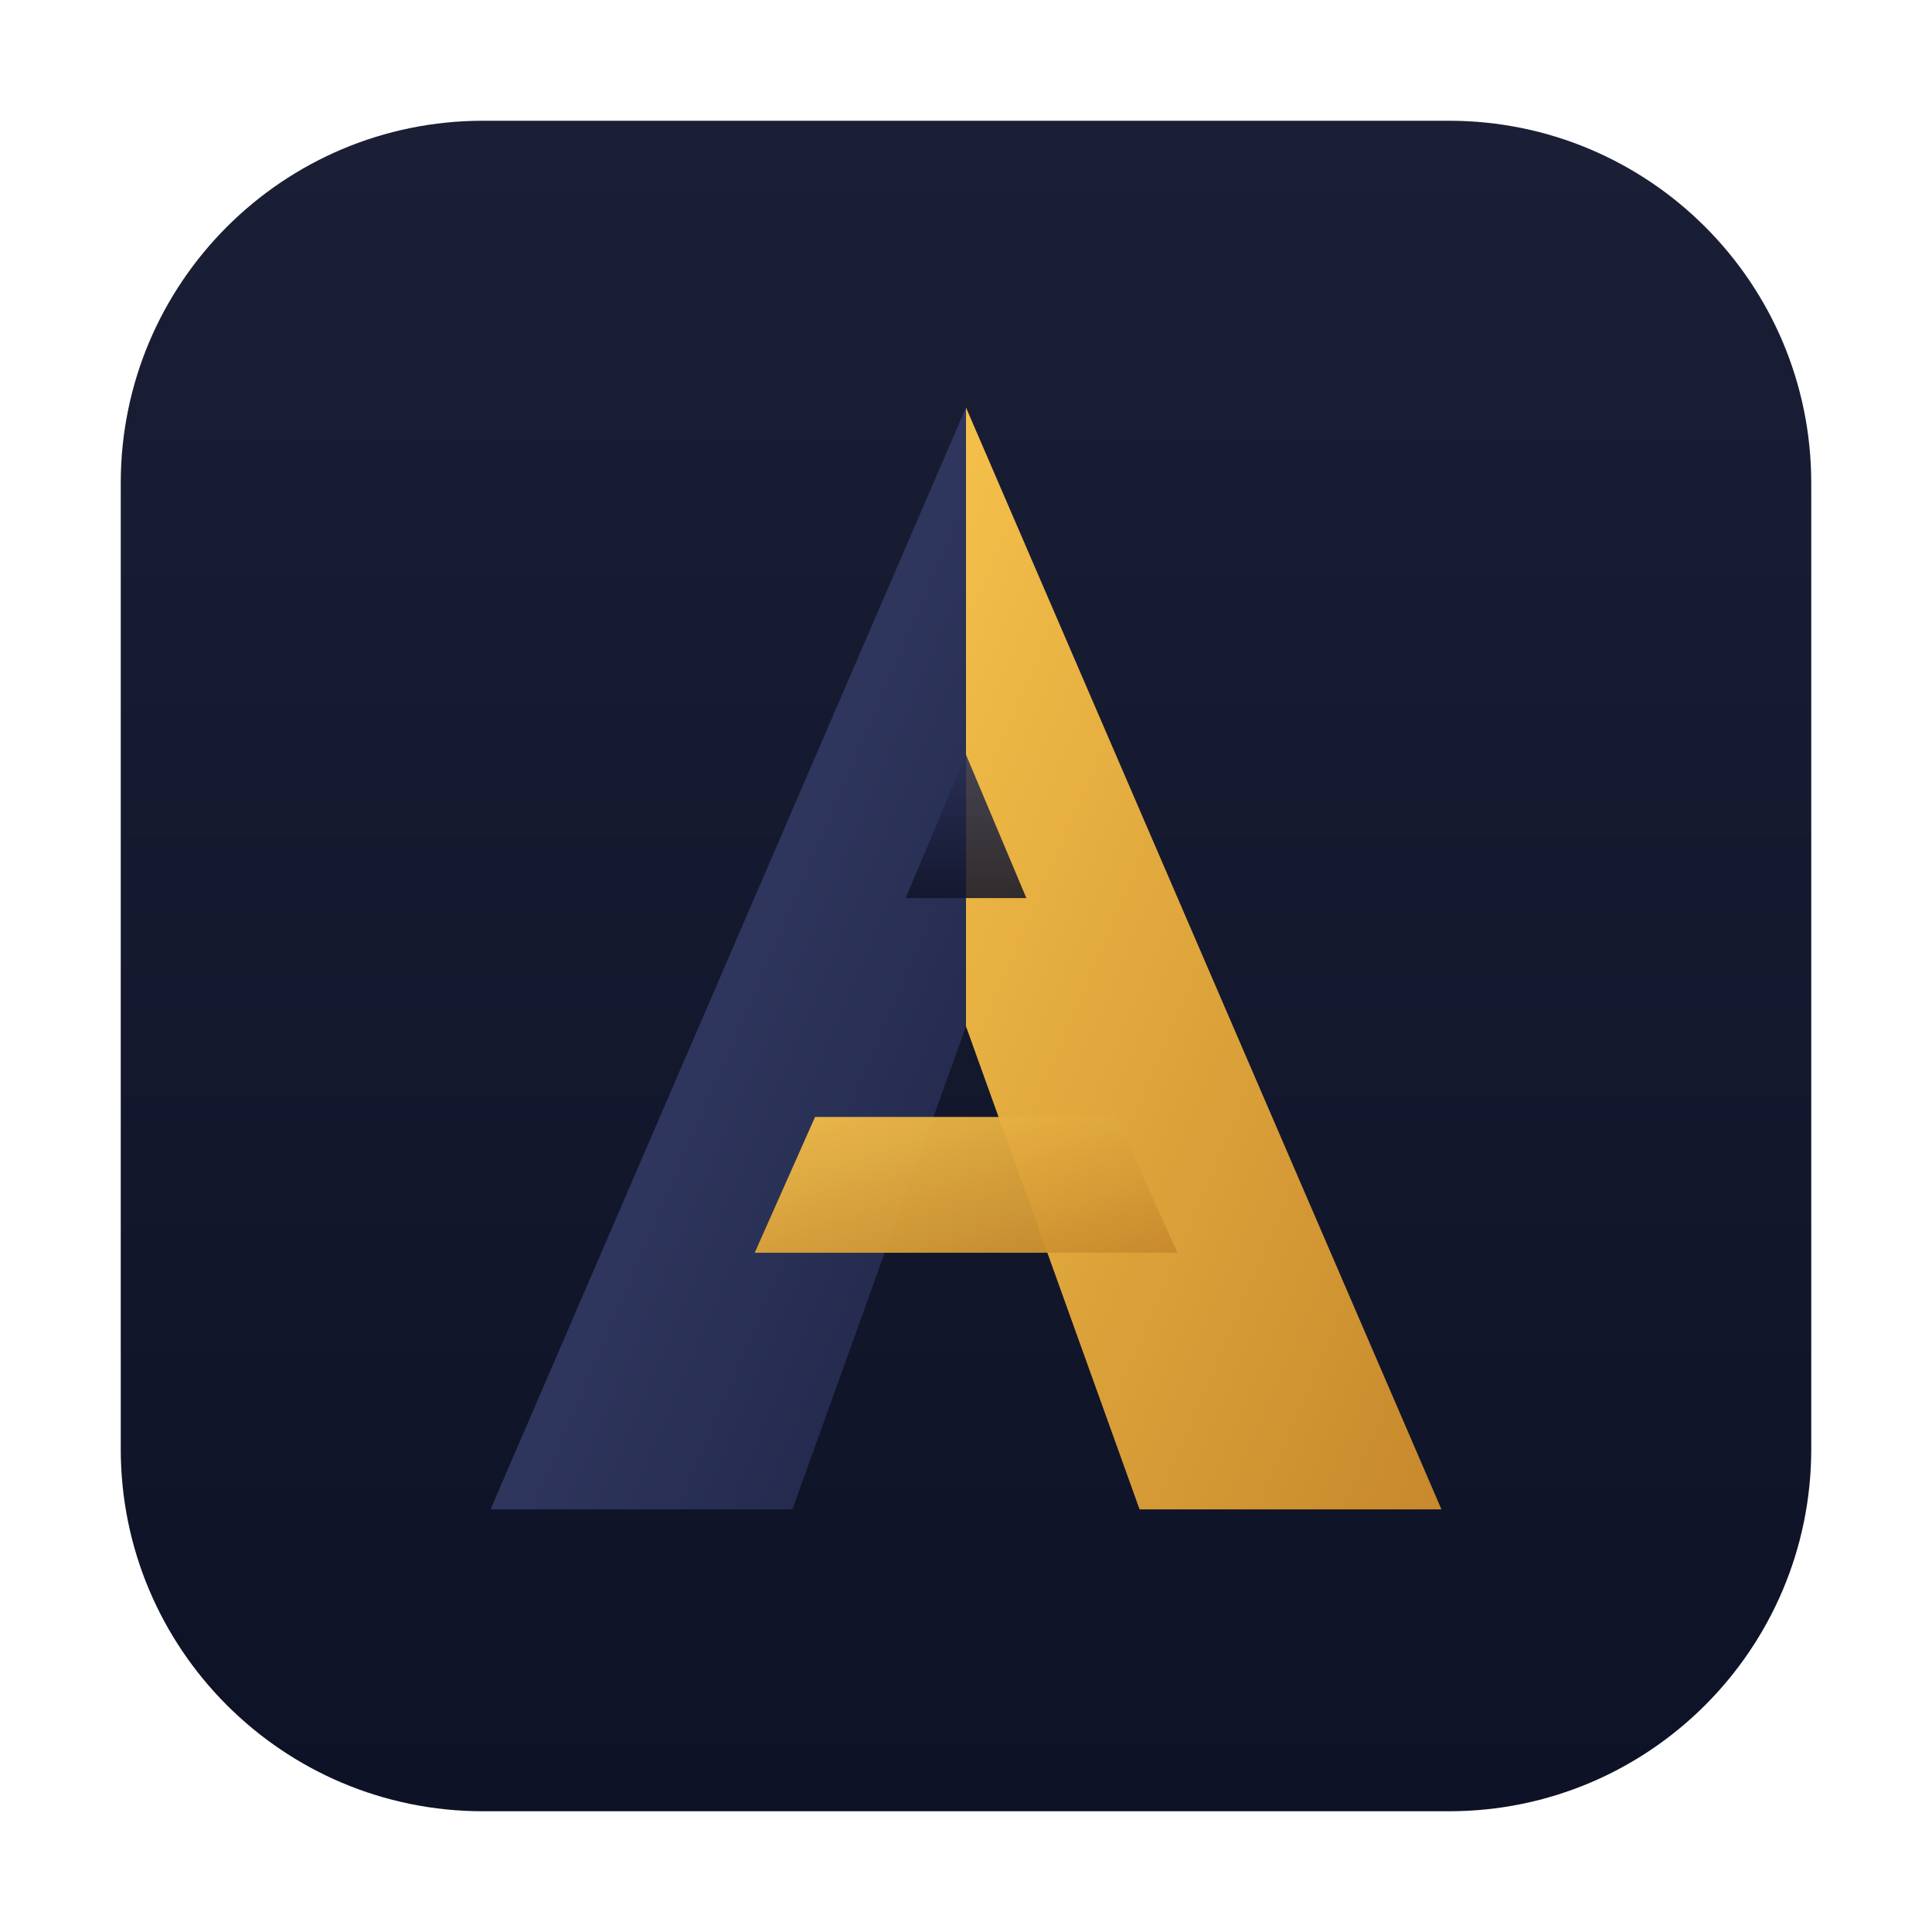
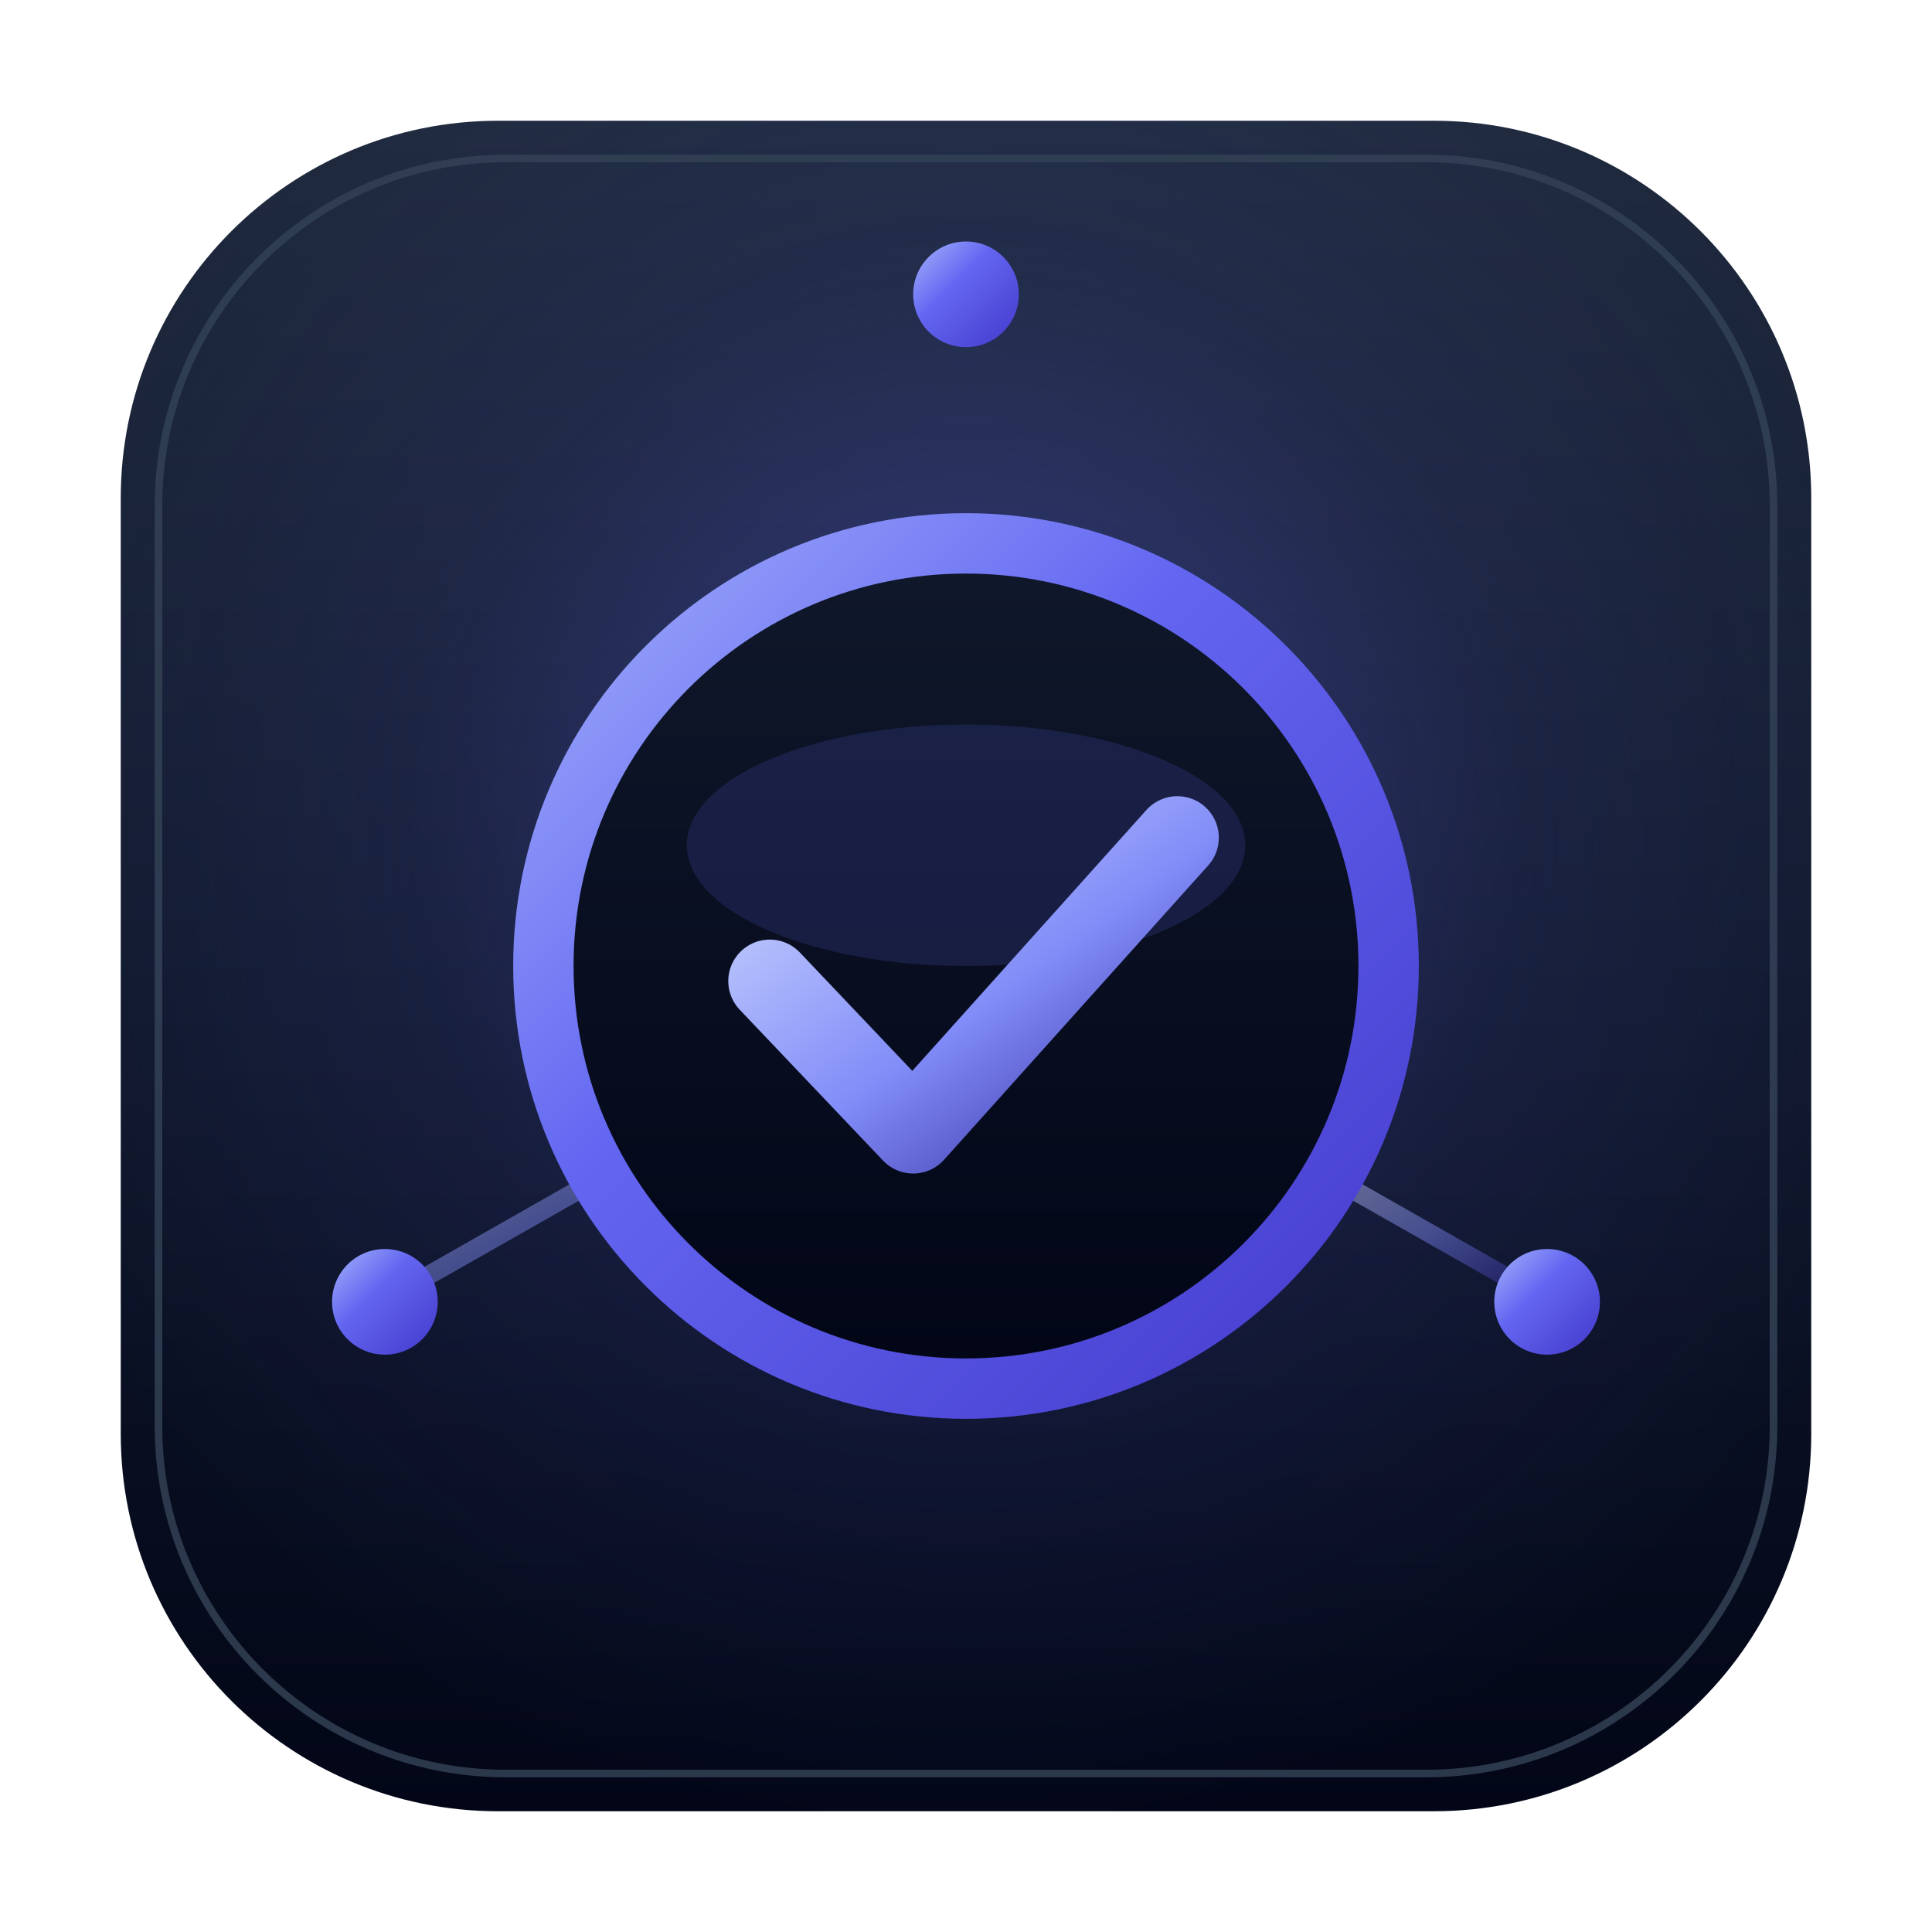
<svg xmlns="http://www.w3.org/2000/svg" width="512" height="512" viewBox="0 0 512 512" version="1.1">
  <defs>
-     <linearGradient id="cardBg" x1="0%" y1="0%" x2="0%" y2="100%">
-       <stop offset="0%" stop-color="#1B1F36" />
-       <stop offset="100%" stop-color="#0E1226" />
+     <linearGradient id="cardBg" x1="50%" y1="0%" x2="50%" y2="100%">
+       <stop offset="0%" stop-color="#1E293B" />
+       <stop offset="55%" stop-color="#0F172A" />
+       <stop offset="100%" stop-color="#020617" />
    </linearGradient>
-     <linearGradient id="goldRight" x1="0%" y1="0%" x2="100%" y2="100%">
-       <stop offset="0%" stop-color="#F4C04A" />
-       <stop offset="100%" stop-color="#C7892C" />
+     <radialGradient id="cardGlow" cx="50%" cy="42%" r="60%">
+       <stop offset="0%" stop-color="#6366F1" stop-opacity="0.42" />
+       <stop offset="55%" stop-color="#6366F1" stop-opacity="0.10" />
+       <stop offset="100%" stop-color="#6366F1" stop-opacity="0" />
+     </radialGradient>
+     <linearGradient id="ringFill" x1="0%" y1="0%" x2="100%" y2="100%">
+       <stop offset="0%" stop-color="#A5B4FC" />
+       <stop offset="40%" stop-color="#6366F1" />
+       <stop offset="100%" stop-color="#4338CA" />
    </linearGradient>
-     <linearGradient id="goldLeft" x1="0%" y1="0%" x2="100%" y2="100%">
-       <stop offset="0%" stop-color="#3F4774" />
-       <stop offset="100%" stop-color="#1F2547" />
+     <linearGradient id="ringStroke" x1="0%" y1="0%" x2="100%" y2="100%">
+       <stop offset="0%" stop-color="#C7D2FE" />
+       <stop offset="55%" stop-color="#818CF8" />
+       <stop offset="100%" stop-color="#3730A3" />
    </linearGradient>
-     <linearGradient id="apexAccent" x1="0%" y1="0%" x2="0%" y2="100%">
-       <stop offset="0%" stop-color="#2A2F55" />
-       <stop offset="100%" stop-color="#101428" />
+     <linearGradient id="innerDisc" x1="0%" y1="0%" x2="0%" y2="100%">
+       <stop offset="0%" stop-color="#0F172A" />
+       <stop offset="100%" stop-color="#020617" />
    </linearGradient>
  </defs>
-   <rect x="32" y="32" width="448" height="448" rx="96" ry="96" fill="url(#cardBg)" />
-   <g>
-     <path d="M 256,108 L 130,400 L 210,400 L 256,272 Z" fill="url(#goldLeft)" />
-     <path d="M 256,108 L 256,272 L 302,400 L 382,400 Z" fill="url(#goldRight)" />
-     <path d="M 200,332 L 312,332 L 296,296 L 216,296 Z" fill="url(#goldRight)" opacity="0.95" />
-     <path d="M 256,200 L 240,238 L 272,238 Z" fill="url(#apexAccent)" opacity="0.85" />
+   <rect x="32" y="32" width="448" height="448" rx="100" ry="100" fill="url(#cardBg)" />
+   <rect x="32" y="32" width="448" height="448" rx="100" ry="100" fill="url(#cardGlow)" />
+   <rect x="42" y="42" width="428" height="428" rx="92" ry="92" fill="none" stroke="#334155" stroke-width="2" opacity="0.85" />
+   <g transform="translate(256 256)">
+     <g stroke="url(#ringStroke)" stroke-width="5" stroke-linecap="round" opacity="0.45">
+       <line x1="0" y1="-110" x2="0" y2="-168" />
+       <line x1="95" y1="55" x2="146" y2="84" />
+       <line x1="-95" y1="55" x2="-146" y2="84" />
+     </g>
+     <g fill="url(#ringFill)">
+       <circle cx="0" cy="-178" r="14" />
+       <circle cx="154" cy="89" r="14" />
+       <circle cx="-154" cy="89" r="14" />
+     </g>
+     <circle cx="0" cy="0" r="120" fill="url(#ringFill)" />
+     <circle cx="0" cy="0" r="104" fill="url(#innerDisc)" />
+     <ellipse cx="0" cy="-32" rx="74" ry="32" fill="#6366F1" opacity="0.16" />
+     <path d="M -52,4 L -14,44 L 56,-34" fill="none" stroke="url(#ringStroke)" stroke-width="22" stroke-linecap="round" stroke-linejoin="round" />
  </g>
</svg>
